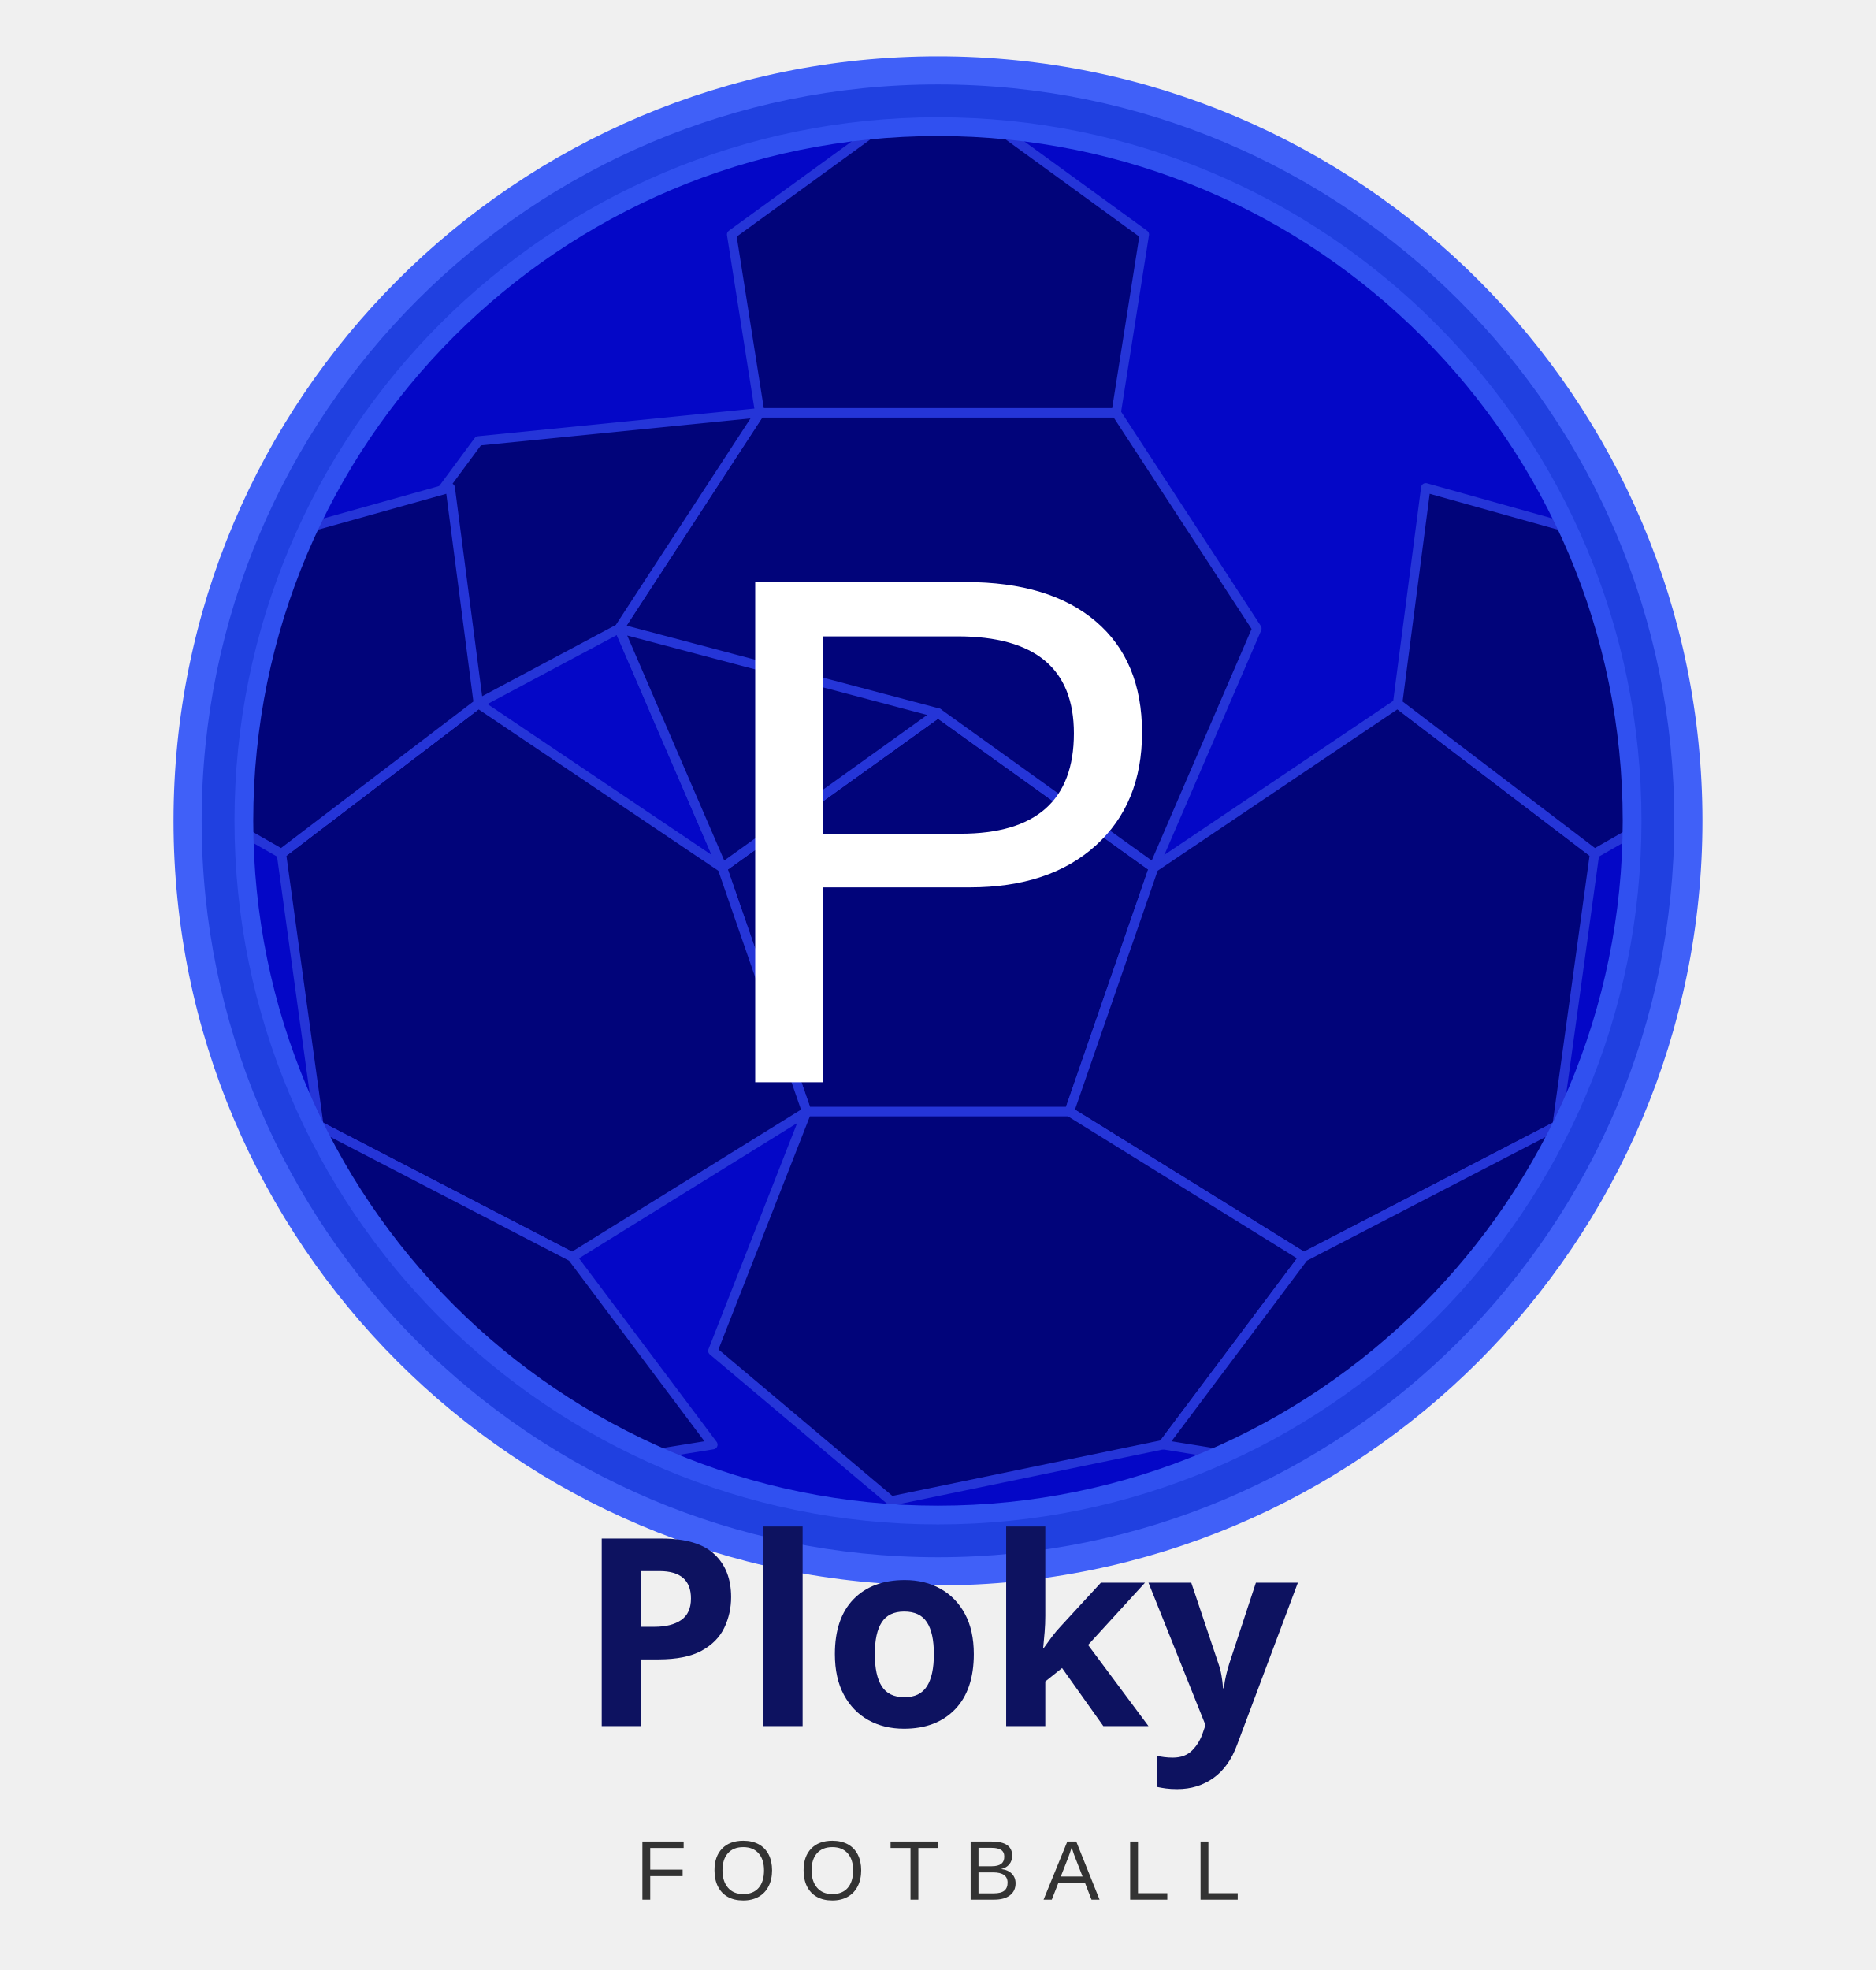
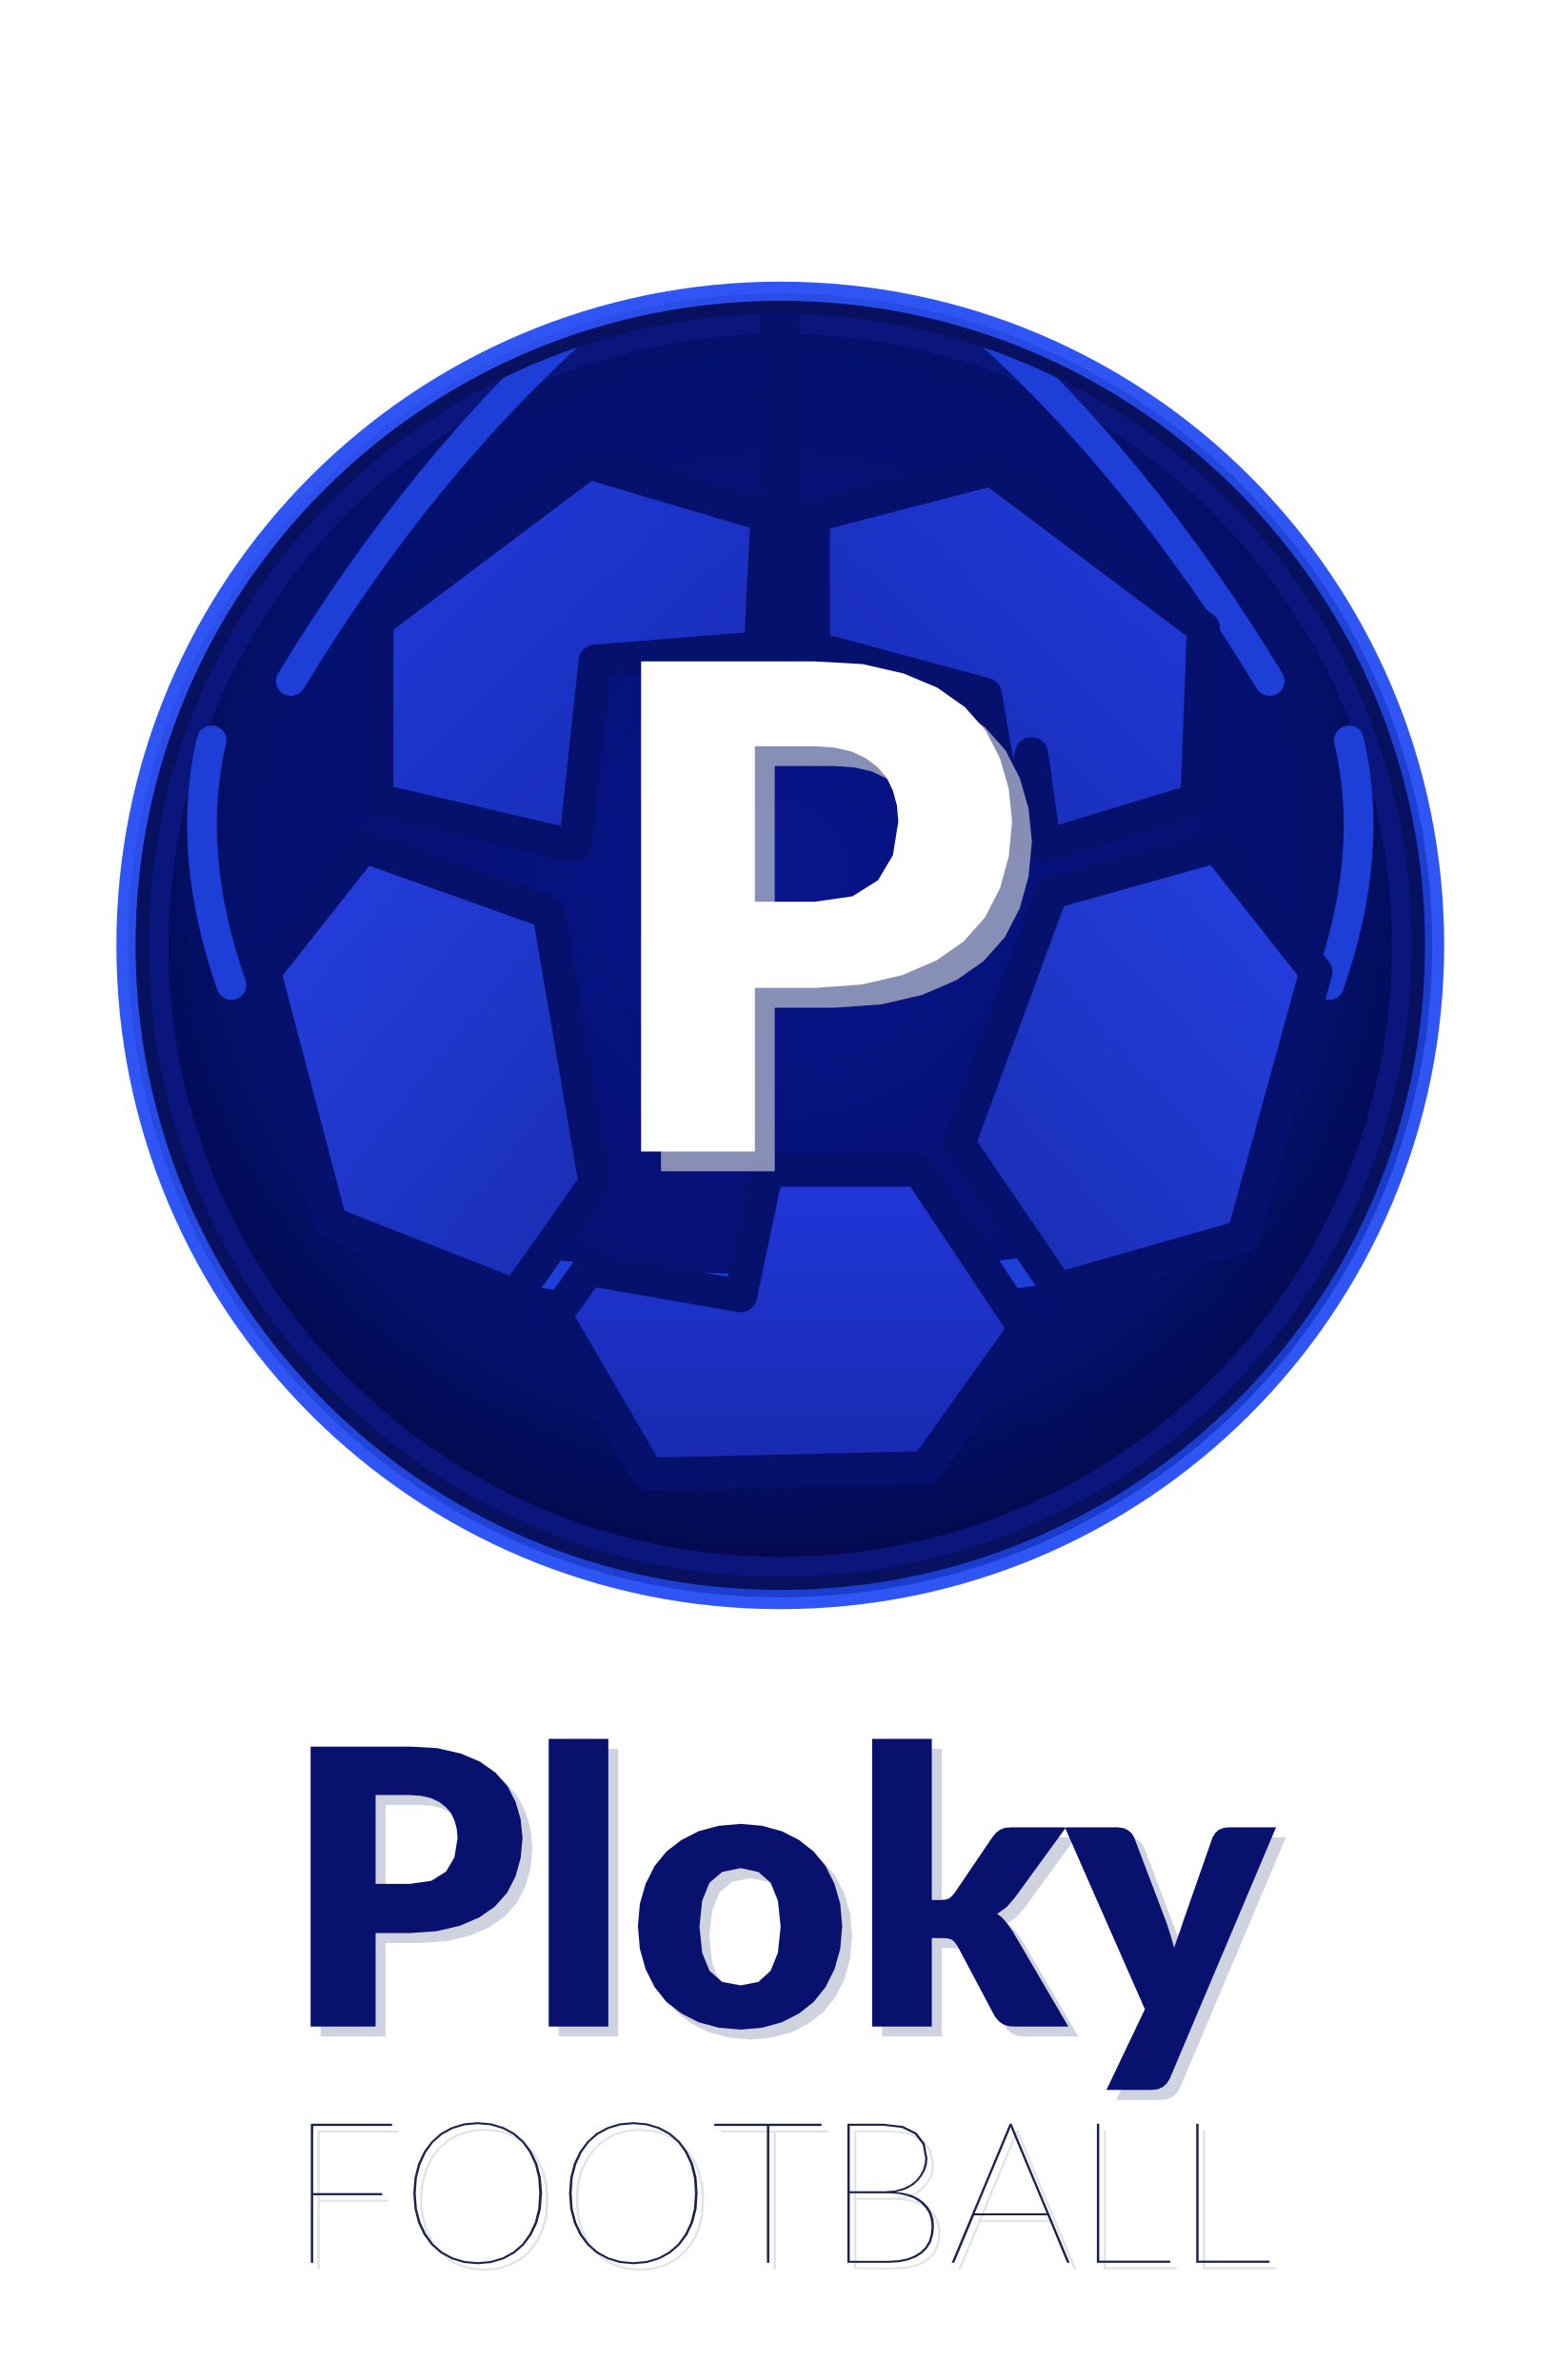
- <svg xmlns="http://www.w3.org/2000/svg" viewBox="0 0 400 420">
+ <svg xmlns="http://www.w3.org/2000/svg" width="235" height="360" viewBox="0 0 235 360" version="1.1">
  <defs>
-     <clipPath id="ball-clip">
-       <circle cx="200" cy="175" r="148" />
+     <radialGradient id="bgBall" cx="50%" cy="44%" r="62%">
+       <stop offset="0%" stop-color="#08148B" />
+       <stop offset="72%" stop-color="#04106B" />
+       <stop offset="100%" stop-color="#020742" />
+     </radialGradient>
+     <linearGradient id="outerRim" x1="0%" y1="0%" x2="100%" y2="100%">
+       <stop offset="0%" stop-color="#3154F4" />
+       <stop offset="100%" stop-color="#1437C4" />
+     </linearGradient>
+     <linearGradient id="panelTL" x1="0%" y1="0%" x2="100%" y2="100%">
+       <stop offset="0%" stop-color="#223BDE" />
+       <stop offset="100%" stop-color="#162AAE" />
+     </linearGradient>
+     <linearGradient id="panelTR" x1="100%" y1="0%" x2="0%" y2="100%">
+       <stop offset="0%" stop-color="#223BDE" />
+       <stop offset="100%" stop-color="#162AAE" />
+     </linearGradient>
+     <linearGradient id="panelL" x1="10%" y1="0%" x2="100%" y2="100%">
+       <stop offset="0%" stop-color="#253FE0" />
+       <stop offset="100%" stop-color="#182DB0" />
+     </linearGradient>
+     <linearGradient id="panelR" x1="90%" y1="0%" x2="0%" y2="100%">
+       <stop offset="0%" stop-color="#253FE0" />
+       <stop offset="100%" stop-color="#182DB0" />
+     </linearGradient>
+     <linearGradient id="panelB" x1="50%" y1="0%" x2="50%" y2="100%">
+       <stop offset="0%" stop-color="#2137DA" />
+       <stop offset="100%" stop-color="#172AAE" />
+     </linearGradient>
+     <clipPath id="ballClip">
+       <circle cx="118" cy="143" r="96" />
    </clipPath>
  </defs>
-   <circle cx="200" cy="175" r="163" fill="#4060F8" />
-   <circle cx="200" cy="175" r="157" fill="#2040E0" />
-   <circle cx="200" cy="175" r="148" fill="#0407C7" />
-   <g clip-path="url(#ball-clip)" stroke="#2535D8" stroke-width="2" fill="#01047A" stroke-linejoin="round">
-     <polygon points="200,152 246,185 228,237 172,237 154,185" />
-     <polygon points="200,152 246,185 268,134 238,88 162,88 132,134 154,185" />
-     <polygon points="246,185 228,237 278,268 332,240 340,182 298,150" />
-     <polygon points="228,237 172,237 152,288 190,320 248,308 278,268" />
-     <polygon points="172,237 154,185 102,150 60,182 68,240 122,268" />
-     <polygon points="154,185 200,152 132,134 102,150 60,182 68,140 102,94 162,88 132,134" />
-     <polygon points="200,18 244,50 238,88 162,88 156,50" />
-     <polygon points="354,118 368,166 340,182 298,150 304,104" />
-     <polygon points="340,278 310,318 248,308 278,268 332,240" />
-     <polygon points="60,278 68,240 122,268 152,308 90,318" />
-     <polygon points="46,118 96,104 102,150 60,182 32,166" />
+   <rect width="235" height="360" fill="#FFFFFF" />
+   <circle cx="118" cy="143" r="100" fill="url(#outerRim)" />
+   <circle cx="118" cy="143" r="96.5" fill="#0A167C" />
+   <circle cx="118" cy="143" r="92.5" fill="url(#bgBall)" />
+   <g clip-path="url(#ballClip)">
+     <path d="M 44 103 Q 64 70 89 48 Q 101 38 118 40" fill="none" stroke="#1D3ED7" stroke-width="4.5" stroke-linecap="round" />
+     <path d="M 192 103 Q 172 70 147 48 Q 135 38 118 40" fill="none" stroke="#1D3ED7" stroke-width="4.5" stroke-linecap="round" />
+     <path d="M 32 112 Q 28 129 35 149" fill="none" stroke="#1D3ED7" stroke-width="4.5" stroke-linecap="round" />
+     <path d="M 204 112 Q 208 129 201 149" fill="none" stroke="#1D3ED7" stroke-width="4.5" stroke-linecap="round" />
+     <path d="M 78 192 Q 118 198 158 192" fill="none" stroke="#1D3ED7" stroke-width="4.5" stroke-linecap="round" />
+     <polygon points="116,78 89,70 57,94 57,121 87,128 90,100 115,98" fill="url(#panelTL)" stroke="#06116E" stroke-width="5" stroke-linejoin="round" />
+     <polygon points="123,78 123,98 149,105 153,128 156,114 158,128 181,121 182,95 150,71" fill="url(#panelTR)" stroke="#06116E" stroke-width="5" stroke-linejoin="round" />
+     <polygon points="55,128 40,147 50,185 78,196 90,179 83,138" fill="url(#panelL)" stroke="#06116E" stroke-width="5" stroke-linejoin="round" />
+     <polygon points="184,128 159,135 145,173 160,195 188,187 199,147" fill="url(#panelR)" stroke="#06116E" stroke-width="5" stroke-linejoin="round" />
+     <polygon points="84,199 98,223 140,222 155,201 139,177 116,177 112,196 89,192" fill="url(#panelB)" stroke="#06116E" stroke-width="5" stroke-linejoin="round" />
+     <path d="M 118 42 L 118 100" stroke="#06116E" stroke-width="6" stroke-linecap="round" />
  </g>
-   <circle cx="200" cy="175" r="148" fill="none" stroke="#3050F0" stroke-width="4" />
-   <text x="200" y="177" font-family="Arial, Helvetica, sans-serif" font-size="155" font-weight="300" fill="#FFFFFF" text-anchor="middle" dominant-baseline="central">P</text>
-   <text x="200" y="368" font-family="Arial Black, sans-serif" font-size="56" font-weight="900" fill="#0D1260" text-anchor="middle">Ploky</text>
-   <text x="200" y="405" font-family="Arial, sans-serif" font-size="18" font-weight="400" fill="#333333" text-anchor="middle" letter-spacing="5">FOOTBALL</text>
+   <circle cx="118" cy="143" r="96.5" fill="none" stroke="#07115F" stroke-width="2" />
+   <circle cx="118" cy="143" r="99.5" fill="none" stroke="#2F56F4" stroke-width="1.8" />
+   <g transform="translate(92.825 177.168) scale(101.818 -101.818)" opacity="0.80">
+     <path d="M 0.328 0.371 L 0.384 0.379 L 0.422 0.403 L 0.444 0.44 L 0.452 0.49 L 0.45 0.514 L 0.444 0.536 L 0.435 0.555 L 0.421 0.571 L 0.404 0.584 L 0.383 0.594 L 0.357 0.6 L 0.328 0.602 L 0.239 0.602 L 0.239 0.371 L 0.328 0.371 Z M 0.328 0.728 L 0.399 0.724 L 0.46 0.71 L 0.51 0.689 L 0.551 0.66 L 0.582 0.625 L 0.603 0.584 L 0.616 0.539 L 0.621 0.49 L 0.616 0.438 L 0.603 0.391 L 0.581 0.348 L 0.549 0.312 L 0.509 0.284 L 0.458 0.262 L 0.398 0.248 L 0.328 0.243 L 0.239 0.243 L 0.239 0 L 0.07 0 L 0.07 0.728 L 0.328 0.728 Z" fill="#A8AEC4" fill-rule="evenodd" />
+   </g>
+   <g transform="translate(89.825 174.168) scale(101.818 -101.818)">
+     <path d="M 0.328 0.371 L 0.384 0.379 L 0.422 0.403 L 0.444 0.44 L 0.452 0.49 L 0.45 0.514 L 0.444 0.536 L 0.435 0.555 L 0.421 0.571 L 0.404 0.584 L 0.383 0.594 L 0.357 0.6 L 0.328 0.602 L 0.239 0.602 L 0.239 0.371 L 0.328 0.371 Z M 0.328 0.728 L 0.399 0.724 L 0.46 0.71 L 0.51 0.689 L 0.551 0.66 L 0.582 0.625 L 0.603 0.584 L 0.616 0.539 L 0.621 0.49 L 0.616 0.438 L 0.603 0.391 L 0.581 0.348 L 0.549 0.312 L 0.509 0.284 L 0.458 0.262 L 0.398 0.248 L 0.328 0.243 L 0.239 0.243 L 0.239 0 L 0.07 0 L 0.07 0.728 L 0.328 0.728 Z" fill="#FFFFFF" fill-rule="evenodd" />
+   </g>
+   <g transform="translate(44.401 308.034) scale(58.167 -58.167)" opacity="0.55">
+     <path d="M 0.328 0.371 L 0.384 0.379 L 0.422 0.403 L 0.444 0.44 L 0.452 0.49 L 0.45 0.514 L 0.444 0.536 L 0.435 0.555 L 0.421 0.571 L 0.404 0.584 L 0.383 0.594 L 0.357 0.6 L 0.328 0.602 L 0.239 0.602 L 0.239 0.371 L 0.328 0.371 Z M 0.328 0.728 L 0.399 0.724 L 0.46 0.71 L 0.51 0.689 L 0.551 0.66 L 0.582 0.625 L 0.603 0.584 L 0.616 0.539 L 0.621 0.49 L 0.616 0.438 L 0.603 0.391 L 0.581 0.348 L 0.549 0.312 L 0.509 0.284 L 0.458 0.262 L 0.398 0.248 L 0.328 0.243 L 0.239 0.243 L 0.239 0 L 0.07 0 L 0.07 0.728 L 0.328 0.728 Z M 0.844 0.748 L 0.844 0 L 0.689 0 L 0.689 0.748 L 0.844 0.748 Z M 1.188 0.527 L 1.244 0.522 L 1.295 0.508 L 1.34 0.485 L 1.378 0.455 L 1.409 0.417 L 1.432 0.371 L 1.447 0.319 L 1.452 0.261 L 1.447 0.202 L 1.432 0.149 L 1.409 0.103 L 1.378 0.064 L 1.34 0.034 L 1.295 0.011 L 1.244 -0.003 L 1.188 -0.008 L 1.131 -0.003 L 1.079 0.011 L 1.034 0.034 L 0.995 0.064 L 0.964 0.103 L 0.941 0.149 L 0.926 0.202 L 0.921 0.261 L 0.926 0.319 L 0.941 0.371 L 0.964 0.417 L 0.995 0.455 L 1.034 0.485 L 1.079 0.508 L 1.131 0.522 L 1.188 0.527 Z M 1.188 0.107 L 1.234 0.116 L 1.266 0.145 L 1.285 0.192 L 1.292 0.26 L 1.285 0.327 L 1.266 0.374 L 1.234 0.402 L 1.188 0.412 L 1.14 0.402 L 1.107 0.374 L 1.088 0.327 L 1.081 0.26 L 1.088 0.192 L 1.107 0.145 L 1.14 0.116 L 1.188 0.107 Z M 1.685 0.748 L 1.685 0.329 L 1.708 0.329 L 1.72 0.33 L 1.73 0.333 L 1.737 0.339 L 1.744 0.347 L 1.843 0.493 L 1.852 0.504 L 1.863 0.512 L 1.876 0.517 L 1.893 0.518 L 2.034 0.518 L 1.9 0.334 L 1.88 0.311 L 1.855 0.293 L 1.867 0.284 L 1.877 0.273 L 1.886 0.261 L 1.895 0.248 L 2.04 0 L 1.9 0 L 1.884 0.001 L 1.87 0.006 L 1.859 0.014 L 1.849 0.026 L 1.752 0.209 L 1.744 0.22 L 1.737 0.226 L 1.728 0.229 L 1.714 0.23 L 1.685 0.23 L 1.685 0 L 1.53 0 L 1.53 0.748 L 1.685 0.748 Z M 2.58 0.518 L 2.304 -0.135 L 2.296 -0.148 L 2.286 -0.157 L 2.273 -0.163 L 2.255 -0.165 L 2.139 -0.165 L 2.239 0.045 L 2.031 0.518 L 2.168 0.518 L 2.184 0.516 L 2.196 0.51 L 2.205 0.502 L 2.211 0.492 L 2.296 0.268 L 2.306 0.237 L 2.315 0.205 L 2.321 0.222 L 2.326 0.237 L 2.332 0.253 L 2.337 0.269 L 2.415 0.492 L 2.421 0.502 L 2.43 0.511 L 2.442 0.516 L 2.455 0.518 L 2.58 0.518 Z" fill="#A8AEC4" fill-rule="evenodd" />
+   </g>
+   <g transform="translate(42.901 306.534) scale(58.167 -58.167)">
+     <path d="M 0.328 0.371 L 0.384 0.379 L 0.422 0.403 L 0.444 0.44 L 0.452 0.49 L 0.45 0.514 L 0.444 0.536 L 0.435 0.555 L 0.421 0.571 L 0.404 0.584 L 0.383 0.594 L 0.357 0.6 L 0.328 0.602 L 0.239 0.602 L 0.239 0.371 L 0.328 0.371 Z M 0.328 0.728 L 0.399 0.724 L 0.46 0.71 L 0.51 0.689 L 0.551 0.66 L 0.582 0.625 L 0.603 0.584 L 0.616 0.539 L 0.621 0.49 L 0.616 0.438 L 0.603 0.391 L 0.581 0.348 L 0.549 0.312 L 0.509 0.284 L 0.458 0.262 L 0.398 0.248 L 0.328 0.243 L 0.239 0.243 L 0.239 0 L 0.07 0 L 0.07 0.728 L 0.328 0.728 Z M 0.844 0.748 L 0.844 0 L 0.689 0 L 0.689 0.748 L 0.844 0.748 Z M 1.188 0.527 L 1.244 0.522 L 1.295 0.508 L 1.34 0.485 L 1.378 0.455 L 1.409 0.417 L 1.432 0.371 L 1.447 0.319 L 1.452 0.261 L 1.447 0.202 L 1.432 0.149 L 1.409 0.103 L 1.378 0.064 L 1.34 0.034 L 1.295 0.011 L 1.244 -0.003 L 1.188 -0.008 L 1.131 -0.003 L 1.079 0.011 L 1.034 0.034 L 0.995 0.064 L 0.964 0.103 L 0.941 0.149 L 0.926 0.202 L 0.921 0.261 L 0.926 0.319 L 0.941 0.371 L 0.964 0.417 L 0.995 0.455 L 1.034 0.485 L 1.079 0.508 L 1.131 0.522 L 1.188 0.527 Z M 1.188 0.107 L 1.234 0.116 L 1.266 0.145 L 1.285 0.192 L 1.292 0.26 L 1.285 0.327 L 1.266 0.374 L 1.234 0.402 L 1.188 0.412 L 1.14 0.402 L 1.107 0.374 L 1.088 0.327 L 1.081 0.26 L 1.088 0.192 L 1.107 0.145 L 1.14 0.116 L 1.188 0.107 Z M 1.685 0.748 L 1.685 0.329 L 1.708 0.329 L 1.72 0.33 L 1.73 0.333 L 1.737 0.339 L 1.744 0.347 L 1.843 0.493 L 1.852 0.504 L 1.863 0.512 L 1.876 0.517 L 1.893 0.518 L 2.034 0.518 L 1.9 0.334 L 1.88 0.311 L 1.855 0.293 L 1.867 0.284 L 1.877 0.273 L 1.886 0.261 L 1.895 0.248 L 2.04 0 L 1.9 0 L 1.884 0.001 L 1.87 0.006 L 1.859 0.014 L 1.849 0.026 L 1.752 0.209 L 1.744 0.22 L 1.737 0.226 L 1.728 0.229 L 1.714 0.23 L 1.685 0.23 L 1.685 0 L 1.53 0 L 1.53 0.748 L 1.685 0.748 Z M 2.58 0.518 L 2.304 -0.135 L 2.296 -0.148 L 2.286 -0.157 L 2.273 -0.163 L 2.255 -0.165 L 2.139 -0.165 L 2.239 0.045 L 2.031 0.518 L 2.168 0.518 L 2.184 0.516 L 2.196 0.51 L 2.205 0.502 L 2.211 0.492 L 2.296 0.268 L 2.306 0.237 L 2.315 0.205 L 2.321 0.222 L 2.326 0.237 L 2.332 0.253 L 2.337 0.269 L 2.415 0.492 L 2.421 0.502 L 2.43 0.511 L 2.442 0.516 L 2.455 0.518 L 2.58 0.518 Z" fill="#08126E" fill-rule="evenodd" />
+   </g>
+   <g transform="translate(44.517 343.269) scale(30.042 -30.042)" opacity="0.35">
+     <path d="M 0.128 0.689 L 0.128 0.351 L 0.475 0.351 L 0.475 0.34 L 0.128 0.34 L 0.128 0 L 0.116 0 L 0.116 0.7 L 0.525 0.7 L 0.525 0.689 L 0.128 0.689 Z M 1.28 0.35 L 1.274 0.271 L 1.256 0.201 L 1.227 0.14 L 1.189 0.089 L 1.142 0.048 L 1.087 0.018 L 1.024 -0.001 L 0.956 -0.007 L 0.887 -0.001 L 0.825 0.018 L 0.77 0.048 L 0.723 0.089 L 0.685 0.14 L 0.656 0.201 L 0.638 0.271 L 0.632 0.35 L 0.638 0.428 L 0.656 0.499 L 0.685 0.56 L 0.723 0.611 L 0.77 0.653 L 0.825 0.683 L 0.887 0.702 L 0.956 0.708 L 1.024 0.702 L 1.087 0.683 L 1.142 0.653 L 1.189 0.612 L 1.227 0.56 L 1.256 0.499 L 1.274 0.429 L 1.28 0.35 Z M 1.266 0.35 L 1.261 0.427 L 1.244 0.496 L 1.216 0.556 L 1.18 0.606 L 1.135 0.645 L 1.082 0.674 L 1.022 0.692 L 0.956 0.698 L 0.89 0.692 L 0.83 0.674 L 0.777 0.645 L 0.732 0.606 L 0.696 0.556 L 0.668 0.496 L 0.65 0.427 L 0.644 0.35 L 0.65 0.273 L 0.668 0.204 L 0.696 0.145 L 0.732 0.095 L 0.777 0.056 L 0.83 0.027 L 0.89 0.009 L 0.956 0.003 L 1.022 0.009 L 1.082 0.027 L 1.135 0.056 L 1.18 0.095 L 1.216 0.145 L 1.244 0.204 L 1.261 0.273 L 1.266 0.35 Z M 2.063 0.35 L 2.058 0.271 L 2.04 0.201 L 2.011 0.14 L 1.973 0.089 L 1.926 0.048 L 1.871 0.018 L 1.808 -0.001 L 1.74 -0.007 L 1.671 -0.001 L 1.609 0.018 L 1.554 0.048 L 1.507 0.089 L 1.469 0.14 L 1.44 0.201 L 1.422 0.271 L 1.416 0.35 L 1.422 0.428 L 1.44 0.499 L 1.469 0.56 L 1.507 0.611 L 1.554 0.653 L 1.609 0.683 L 1.671 0.702 L 1.74 0.708 L 1.808 0.702 L 1.871 0.683 L 1.926 0.653 L 1.973 0.612 L 2.011 0.56 L 2.04 0.499 L 2.058 0.429 L 2.063 0.35 Z M 2.05 0.35 L 2.045 0.427 L 2.028 0.496 L 2 0.556 L 1.964 0.606 L 1.919 0.645 L 1.866 0.674 L 1.806 0.692 L 1.74 0.698 L 1.674 0.692 L 1.614 0.674 L 1.561 0.645 L 1.516 0.606 L 1.48 0.556 L 1.452 0.496 L 1.434 0.427 L 1.429 0.35 L 1.434 0.273 L 1.452 0.204 L 1.48 0.145 L 1.516 0.095 L 1.561 0.056 L 1.614 0.027 L 1.674 0.009 L 1.74 0.003 L 1.806 0.009 L 1.866 0.027 L 1.919 0.056 L 1.964 0.095 L 2 0.145 L 2.028 0.204 L 2.045 0.273 L 2.05 0.35 Z M 2.687 0.689 L 2.424 0.689 L 2.424 0 L 2.412 0 L 2.412 0.689 L 2.147 0.689 L 2.147 0.7 L 2.687 0.7 L 2.687 0.689 Z M 3.026 0.01 L 3.074 0.013 L 3.116 0.021 L 3.153 0.035 L 3.184 0.054 L 3.209 0.078 L 3.227 0.108 L 3.237 0.143 L 3.241 0.184 L 3.237 0.22 L 3.226 0.253 L 3.207 0.281 L 3.183 0.305 L 3.152 0.324 L 3.115 0.338 L 3.073 0.347 L 3.027 0.35 L 2.829 0.35 L 2.829 0.01 L 3.026 0.01 Z M 2.829 0.69 L 2.829 0.36 L 3.004 0.36 L 3.056 0.364 L 3.099 0.376 L 3.134 0.393 L 3.162 0.415 L 3.183 0.441 L 3.198 0.469 L 3.206 0.498 L 3.209 0.526 L 3.196 0.595 L 3.157 0.647 L 3.092 0.679 L 2.999 0.69 L 2.829 0.69 Z M 2.999 0.7 L 3.096 0.689 L 3.165 0.655 L 3.206 0.601 L 3.22 0.526 L 3.217 0.495 L 3.208 0.466 L 3.193 0.439 L 3.174 0.414 L 3.151 0.393 L 3.123 0.376 L 3.092 0.363 L 3.059 0.357 L 3.102 0.351 L 3.14 0.341 L 3.173 0.325 L 3.201 0.305 L 3.223 0.281 L 3.239 0.253 L 3.25 0.22 L 3.253 0.184 L 3.249 0.142 L 3.238 0.105 L 3.219 0.073 L 3.193 0.047 L 3.161 0.027 L 3.122 0.012 L 3.077 0.003 L 3.026 0 L 2.817 0 L 2.817 0.7 L 2.999 0.7 Z M 3.82 0.249 L 3.647 0.663 L 3.645 0.668 L 3.643 0.673 L 3.641 0.679 L 3.639 0.684 L 3.637 0.679 L 3.635 0.673 L 3.633 0.668 L 3.631 0.663 L 3.458 0.249 L 3.82 0.249 Z M 3.936 0 L 3.927 0 L 3.923 0.001 L 3.921 0.005 L 3.824 0.239 L 3.455 0.239 L 3.357 0.005 L 3.354 0.001 L 3.35 0 L 3.342 0 L 3.634 0.7 L 3.644 0.7 L 3.936 0 Z M 4.442 0.011 L 4.442 0 L 4.073 0 L 4.073 0.7 L 4.085 0.7 L 4.085 0.011 L 4.442 0.011 Z M 4.942 0.011 L 4.942 0 L 4.573 0 L 4.573 0.7 L 4.585 0.7 L 4.585 0.011 L 4.942 0.011 Z" fill="#A8AEC4" fill-rule="evenodd" />
+   </g>
+   <g transform="translate(43.517 342.269) scale(30.042 -30.042)">
+     <path d="M 0.128 0.689 L 0.128 0.351 L 0.475 0.351 L 0.475 0.34 L 0.128 0.34 L 0.128 0 L 0.116 0 L 0.116 0.7 L 0.525 0.7 L 0.525 0.689 L 0.128 0.689 Z M 1.28 0.35 L 1.274 0.271 L 1.256 0.201 L 1.227 0.14 L 1.189 0.089 L 1.142 0.048 L 1.087 0.018 L 1.024 -0.001 L 0.956 -0.007 L 0.887 -0.001 L 0.825 0.018 L 0.77 0.048 L 0.723 0.089 L 0.685 0.14 L 0.656 0.201 L 0.638 0.271 L 0.632 0.35 L 0.638 0.428 L 0.656 0.499 L 0.685 0.56 L 0.723 0.611 L 0.77 0.653 L 0.825 0.683 L 0.887 0.702 L 0.956 0.708 L 1.024 0.702 L 1.087 0.683 L 1.142 0.653 L 1.189 0.612 L 1.227 0.56 L 1.256 0.499 L 1.274 0.429 L 1.28 0.35 Z M 1.266 0.35 L 1.261 0.427 L 1.244 0.496 L 1.216 0.556 L 1.18 0.606 L 1.135 0.645 L 1.082 0.674 L 1.022 0.692 L 0.956 0.698 L 0.89 0.692 L 0.83 0.674 L 0.777 0.645 L 0.732 0.606 L 0.696 0.556 L 0.668 0.496 L 0.65 0.427 L 0.644 0.35 L 0.65 0.273 L 0.668 0.204 L 0.696 0.145 L 0.732 0.095 L 0.777 0.056 L 0.83 0.027 L 0.89 0.009 L 0.956 0.003 L 1.022 0.009 L 1.082 0.027 L 1.135 0.056 L 1.18 0.095 L 1.216 0.145 L 1.244 0.204 L 1.261 0.273 L 1.266 0.35 Z M 2.063 0.35 L 2.058 0.271 L 2.04 0.201 L 2.011 0.14 L 1.973 0.089 L 1.926 0.048 L 1.871 0.018 L 1.808 -0.001 L 1.74 -0.007 L 1.671 -0.001 L 1.609 0.018 L 1.554 0.048 L 1.507 0.089 L 1.469 0.14 L 1.44 0.201 L 1.422 0.271 L 1.416 0.35 L 1.422 0.428 L 1.44 0.499 L 1.469 0.56 L 1.507 0.611 L 1.554 0.653 L 1.609 0.683 L 1.671 0.702 L 1.74 0.708 L 1.808 0.702 L 1.871 0.683 L 1.926 0.653 L 1.973 0.612 L 2.011 0.56 L 2.04 0.499 L 2.058 0.429 L 2.063 0.35 Z M 2.05 0.35 L 2.045 0.427 L 2.028 0.496 L 2 0.556 L 1.964 0.606 L 1.919 0.645 L 1.866 0.674 L 1.806 0.692 L 1.74 0.698 L 1.674 0.692 L 1.614 0.674 L 1.561 0.645 L 1.516 0.606 L 1.48 0.556 L 1.452 0.496 L 1.434 0.427 L 1.429 0.35 L 1.434 0.273 L 1.452 0.204 L 1.48 0.145 L 1.516 0.095 L 1.561 0.056 L 1.614 0.027 L 1.674 0.009 L 1.74 0.003 L 1.806 0.009 L 1.866 0.027 L 1.919 0.056 L 1.964 0.095 L 2 0.145 L 2.028 0.204 L 2.045 0.273 L 2.05 0.35 Z M 2.687 0.689 L 2.424 0.689 L 2.424 0 L 2.412 0 L 2.412 0.689 L 2.147 0.689 L 2.147 0.7 L 2.687 0.7 L 2.687 0.689 Z M 3.026 0.01 L 3.074 0.013 L 3.116 0.021 L 3.153 0.035 L 3.184 0.054 L 3.209 0.078 L 3.227 0.108 L 3.237 0.143 L 3.241 0.184 L 3.237 0.22 L 3.226 0.253 L 3.207 0.281 L 3.183 0.305 L 3.152 0.324 L 3.115 0.338 L 3.073 0.347 L 3.027 0.35 L 2.829 0.35 L 2.829 0.01 L 3.026 0.01 Z M 2.829 0.69 L 2.829 0.36 L 3.004 0.36 L 3.056 0.364 L 3.099 0.376 L 3.134 0.393 L 3.162 0.415 L 3.183 0.441 L 3.198 0.469 L 3.206 0.498 L 3.209 0.526 L 3.196 0.595 L 3.157 0.647 L 3.092 0.679 L 2.999 0.69 L 2.829 0.69 Z M 2.999 0.7 L 3.096 0.689 L 3.165 0.655 L 3.206 0.601 L 3.22 0.526 L 3.217 0.495 L 3.208 0.466 L 3.193 0.439 L 3.174 0.414 L 3.151 0.393 L 3.123 0.376 L 3.092 0.363 L 3.059 0.357 L 3.102 0.351 L 3.14 0.341 L 3.173 0.325 L 3.201 0.305 L 3.223 0.281 L 3.239 0.253 L 3.25 0.22 L 3.253 0.184 L 3.249 0.142 L 3.238 0.105 L 3.219 0.073 L 3.193 0.047 L 3.161 0.027 L 3.122 0.012 L 3.077 0.003 L 3.026 0 L 2.817 0 L 2.817 0.7 L 2.999 0.7 Z M 3.82 0.249 L 3.647 0.663 L 3.645 0.668 L 3.643 0.673 L 3.641 0.679 L 3.639 0.684 L 3.637 0.679 L 3.635 0.673 L 3.633 0.668 L 3.631 0.663 L 3.458 0.249 L 3.82 0.249 Z M 3.936 0 L 3.927 0 L 3.923 0.001 L 3.921 0.005 L 3.824 0.239 L 3.455 0.239 L 3.357 0.005 L 3.354 0.001 L 3.35 0 L 3.342 0 L 3.634 0.7 L 3.644 0.7 L 3.936 0 Z M 4.442 0.011 L 4.442 0 L 4.073 0 L 4.073 0.7 L 4.085 0.7 L 4.085 0.011 L 4.442 0.011 Z M 4.942 0.011 L 4.942 0 L 4.573 0 L 4.573 0.7 L 4.585 0.7 L 4.585 0.011 L 4.942 0.011 Z" fill="#1B234D" fill-rule="evenodd" />
+   </g>
</svg>
